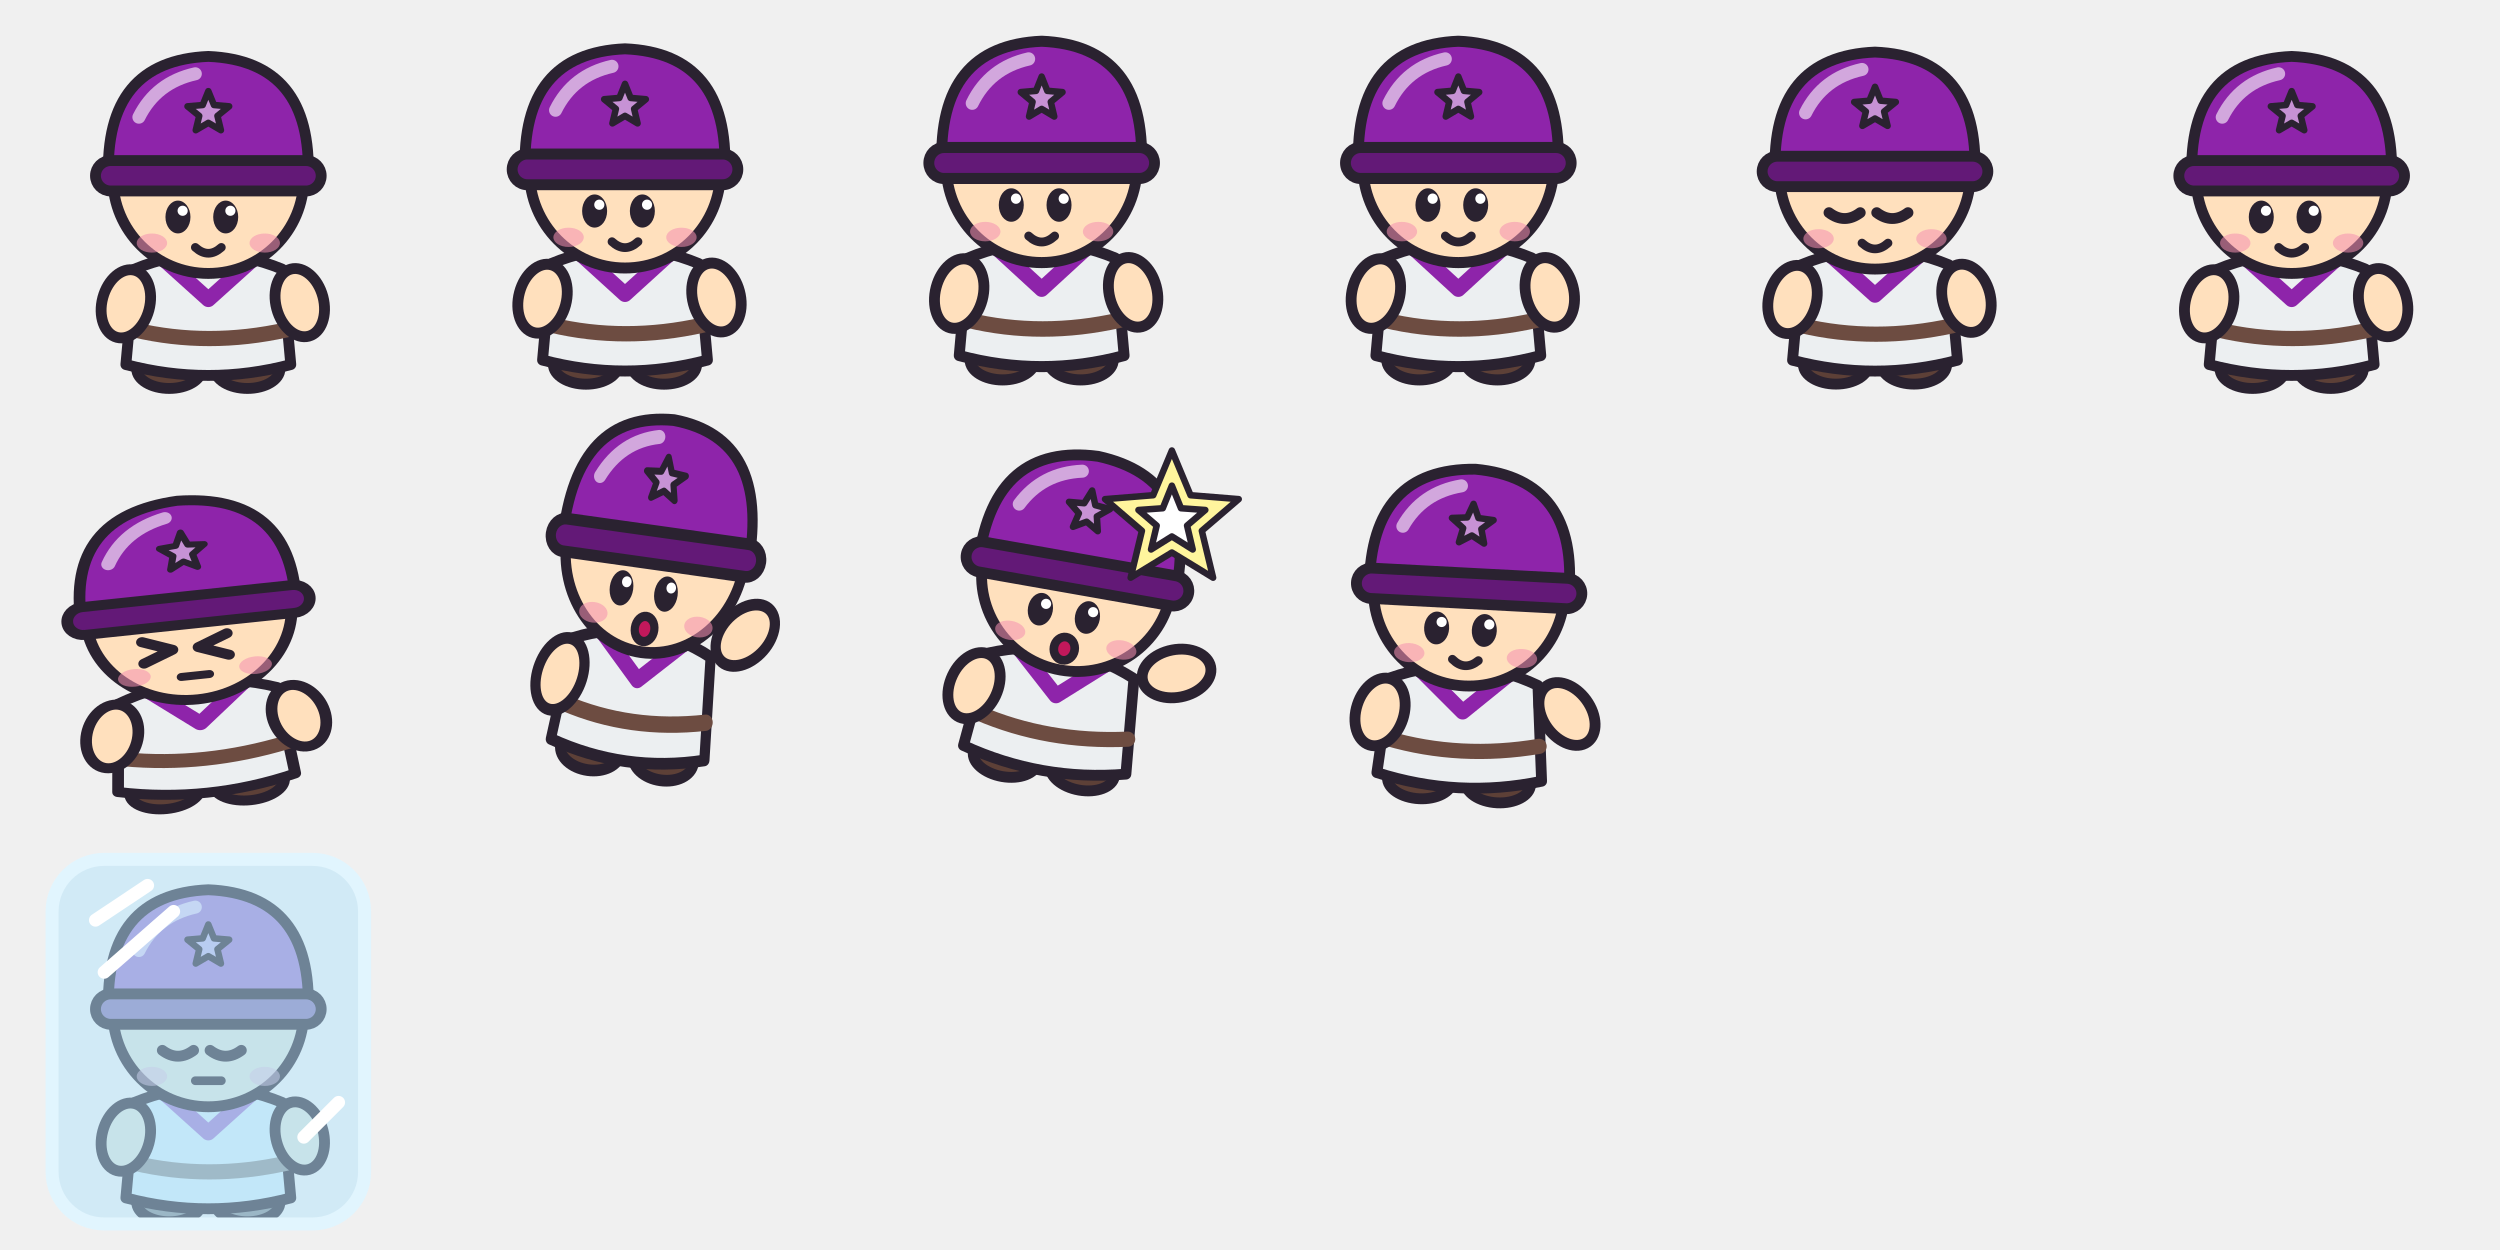
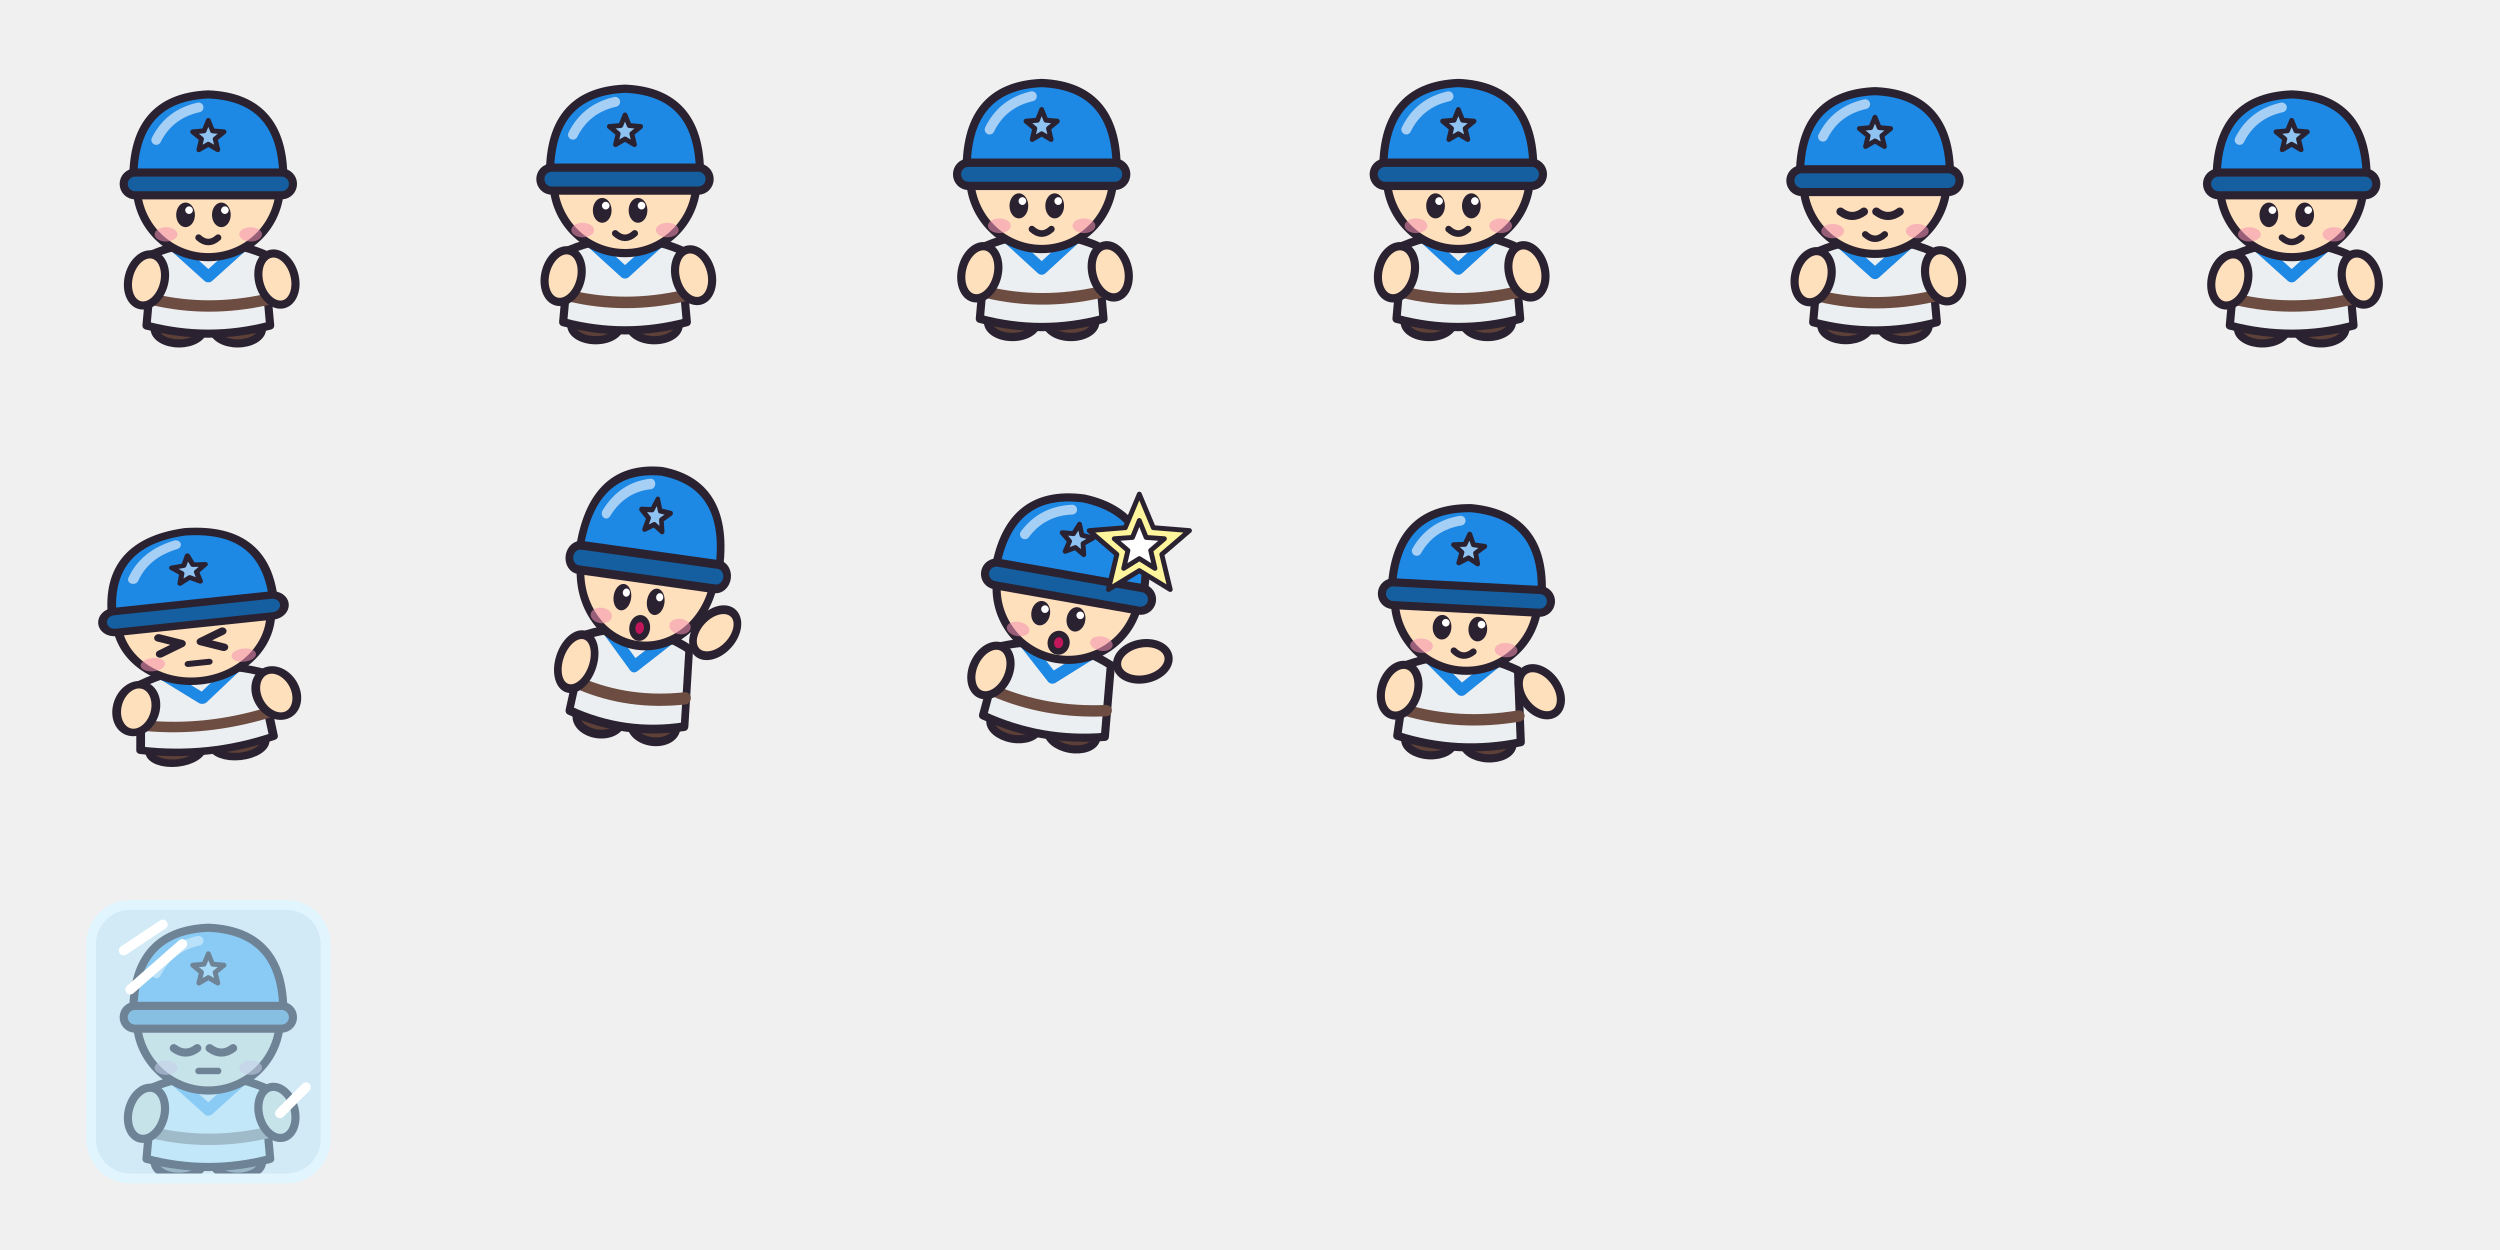
- <svg xmlns="http://www.w3.org/2000/svg" width="576" height="288" viewBox="0 0 576 288">
-   <g transform="translate(0 0)">
+ <svg xmlns="http://www.w3.org/2000/svg" width="768" height="384" viewBox="0 0 768 384">
+   <g transform="translate(16 16)">
    <g transform="translate(48 88) rotate(0) scale(1 1) translate(-48 -88)">
      <ellipse cx="39" cy="85" rx="7.5" ry="4.5" fill="#5d4037" stroke="#2a2230" stroke-width="2.5" />
      <ellipse cx="57" cy="85" rx="7.5" ry="4.5" fill="#5d4037" stroke="#2a2230" stroke-width="2.5" />
      <path d="M31,62 Q48,55 65,62 L67,84 Q48,89 29,84 Z" fill="#eceff1" stroke="#2a2230" stroke-width="2.5" stroke-linejoin="round" stroke-linecap="round" />
      <path d="M31,76 Q48,80 66,76" fill="none" stroke="#6d4c41" stroke-width="3.5" stroke-linejoin="round" stroke-linecap="round" />
-       <path d="M38,60 L48,69 L58,60" fill="none" stroke="#8e24aa" stroke-width="3.5" stroke-linejoin="round" stroke-linecap="round" />
-       <ellipse cx="29" cy="70" rx="5.5" ry="8" fill="#ffe0bd" stroke="#2a2230" stroke-width="2.5" transform="rotate(15 29 70)" />
-       <ellipse cx="67" cy="70" rx="5.5" ry="8" fill="#ffe0bd" stroke="#2a2230" stroke-width="2.5" transform="rotate(-15 67 62)" />
-       <circle cx="48" cy="41" r="22" fill="#ffe0bd" stroke="#2a2230" stroke-width="2.5" />
-       <path d="M25,41 Q24,14 48,13 Q72,14 71,41 Z" fill="#8e24aa" stroke="#2a2230" stroke-width="2.5" stroke-linejoin="round" stroke-linecap="round" />
-       <rect x="22" y="37" width="52" height="7" rx="3.5" fill="#631977" stroke="#2a2230" stroke-width="2.5" />
-       <path d="M32,27 Q36,19 45,17" fill="none" stroke="#ffffff" stroke-width="3" stroke-linejoin="round" stroke-linecap="round" opacity="0.6" />
-       <polygon points="48.0,21.0 49.3,24.2 52.8,24.5 50.1,26.7 50.9,30.0 48.0,28.3 45.1,30.0 45.9,26.7 43.2,24.5 46.7,24.2" fill="#c792d5" stroke="#2a2230" stroke-width="1.5" stroke-linejoin="round" />
-       <ellipse cx="41" cy="50" rx="2.88" ry="3.78" fill="#2a2230" stroke="#2a2230" stroke-width="0" />
-       <circle cx="42.08" cy="48.56" r="1.17" fill="#fff" stroke="#2a2230" stroke-width="0" />
-       <ellipse cx="52" cy="50" rx="2.88" ry="3.78" fill="#2a2230" stroke="#2a2230" stroke-width="0" />
-       <circle cx="53.08" cy="48.56" r="1.17" fill="#fff" stroke="#2a2230" stroke-width="0" />
-       <ellipse cx="35" cy="56" rx="3.5" ry="2.2" fill="#f48fb1" stroke="#2a2230" stroke-width="0" opacity="0.55" />
-       <ellipse cx="61" cy="56" rx="3.5" ry="2.2" fill="#f48fb1" stroke="#2a2230" stroke-width="0" opacity="0.55" />
-       <path d="M45,57 Q48,59.7 51,57" fill="none" stroke="#2a2230" stroke-width="2" stroke-linejoin="round" stroke-linecap="round" />
-     </g>
-   </g>
-   <g transform="translate(96 0)">
+       <path d="M38,60 L48,69 L58,60" fill="none" stroke="#1e88e5" stroke-width="3.5" stroke-linejoin="round" stroke-linecap="round" />
+       <ellipse cx="29" cy="70" rx="5.5" ry="8" fill="#ffe0bd" stroke="#2a2230" stroke-width="2.5" transform="rotate(15 29 70)" />
+       <ellipse cx="67" cy="70" rx="5.5" ry="8" fill="#ffe0bd" stroke="#2a2230" stroke-width="2.5" transform="rotate(-15 67 62)" />
+       <circle cx="48" cy="41" r="22" fill="#ffe0bd" stroke="#2a2230" stroke-width="2.5" />
+       <path d="M25,41 Q24,14 48,13 Q72,14 71,41 Z" fill="#1e88e5" stroke="#2a2230" stroke-width="2.5" stroke-linejoin="round" stroke-linecap="round" />
+       <rect x="22" y="37" width="52" height="7" rx="3.5" fill="#155fa0" stroke="#2a2230" stroke-width="2.5" />
+       <path d="M32,27 Q36,19 45,17" fill="none" stroke="#ffffff" stroke-width="3" stroke-linejoin="round" stroke-linecap="round" opacity="0.6" />
+       <polygon points="48.0,21.0 49.3,24.2 52.8,24.5 50.1,26.7 50.9,30.0 48.0,28.3 45.1,30.0 45.9,26.7 43.2,24.5 46.7,24.2" fill="#8fc4f2" stroke="#2a2230" stroke-width="1.5" stroke-linejoin="round" />
+       <ellipse cx="41" cy="50" rx="2.88" ry="3.78" fill="#2a2230" stroke="#2a2230" stroke-width="0" />
+       <circle cx="42.08" cy="48.56" r="1.17" fill="#fff" stroke="#2a2230" stroke-width="0" />
+       <ellipse cx="52" cy="50" rx="2.88" ry="3.78" fill="#2a2230" stroke="#2a2230" stroke-width="0" />
+       <circle cx="53.08" cy="48.56" r="1.17" fill="#fff" stroke="#2a2230" stroke-width="0" />
+       <ellipse cx="35" cy="56" rx="3.5" ry="2.2" fill="#f48fb1" stroke="#2a2230" stroke-width="0" opacity="0.55" />
+       <ellipse cx="61" cy="56" rx="3.5" ry="2.2" fill="#f48fb1" stroke="#2a2230" stroke-width="0" opacity="0.55" />
+       <path d="M45,57 Q48,59.7 51,57" fill="none" stroke="#2a2230" stroke-width="2" stroke-linejoin="round" stroke-linecap="round" />
+     </g>
+   </g>
+   <g transform="translate(144 16)">
    <g transform="translate(48 87) rotate(0) scale(1 1.01) translate(-48 -88)">
      <ellipse cx="39" cy="85" rx="7.5" ry="4.5" fill="#5d4037" stroke="#2a2230" stroke-width="2.5" />
      <ellipse cx="57" cy="85" rx="7.5" ry="4.5" fill="#5d4037" stroke="#2a2230" stroke-width="2.5" />
      <path d="M31,62 Q48,55 65,62 L67,84 Q48,89 29,84 Z" fill="#eceff1" stroke="#2a2230" stroke-width="2.5" stroke-linejoin="round" stroke-linecap="round" />
      <path d="M31,76 Q48,80 66,76" fill="none" stroke="#6d4c41" stroke-width="3.5" stroke-linejoin="round" stroke-linecap="round" />
-       <path d="M38,60 L48,69 L58,60" fill="none" stroke="#8e24aa" stroke-width="3.5" stroke-linejoin="round" stroke-linecap="round" />
-       <ellipse cx="29" cy="70" rx="5.5" ry="8" fill="#ffe0bd" stroke="#2a2230" stroke-width="2.5" transform="rotate(15 29 70)" />
-       <ellipse cx="67" cy="70" rx="5.5" ry="8" fill="#ffe0bd" stroke="#2a2230" stroke-width="2.5" transform="rotate(-15 67 62)" />
-       <circle cx="48" cy="41" r="22" fill="#ffe0bd" stroke="#2a2230" stroke-width="2.5" />
-       <path d="M25,41 Q24,14 48,13 Q72,14 71,41 Z" fill="#8e24aa" stroke="#2a2230" stroke-width="2.5" stroke-linejoin="round" stroke-linecap="round" />
-       <rect x="22" y="37" width="52" height="7" rx="3.5" fill="#631977" stroke="#2a2230" stroke-width="2.5" />
-       <path d="M32,27 Q36,19 45,17" fill="none" stroke="#ffffff" stroke-width="3" stroke-linejoin="round" stroke-linecap="round" opacity="0.6" />
-       <polygon points="48.0,21.0 49.3,24.2 52.8,24.5 50.1,26.7 50.9,30.0 48.0,28.3 45.1,30.0 45.9,26.7 43.2,24.5 46.7,24.2" fill="#c792d5" stroke="#2a2230" stroke-width="1.5" stroke-linejoin="round" />
-       <ellipse cx="41" cy="50" rx="2.88" ry="3.78" fill="#2a2230" stroke="#2a2230" stroke-width="0" />
-       <circle cx="42.08" cy="48.56" r="1.17" fill="#fff" stroke="#2a2230" stroke-width="0" />
-       <ellipse cx="52" cy="50" rx="2.88" ry="3.78" fill="#2a2230" stroke="#2a2230" stroke-width="0" />
-       <circle cx="53.08" cy="48.56" r="1.17" fill="#fff" stroke="#2a2230" stroke-width="0" />
-       <ellipse cx="35" cy="56" rx="3.5" ry="2.2" fill="#f48fb1" stroke="#2a2230" stroke-width="0" opacity="0.55" />
-       <ellipse cx="61" cy="56" rx="3.5" ry="2.2" fill="#f48fb1" stroke="#2a2230" stroke-width="0" opacity="0.55" />
-       <path d="M45,57 Q48,59.7 51,57" fill="none" stroke="#2a2230" stroke-width="2" stroke-linejoin="round" stroke-linecap="round" />
-     </g>
-   </g>
-   <g transform="translate(192 0)">
+       <path d="M38,60 L48,69 L58,60" fill="none" stroke="#1e88e5" stroke-width="3.5" stroke-linejoin="round" stroke-linecap="round" />
+       <ellipse cx="29" cy="70" rx="5.5" ry="8" fill="#ffe0bd" stroke="#2a2230" stroke-width="2.5" transform="rotate(15 29 70)" />
+       <ellipse cx="67" cy="70" rx="5.5" ry="8" fill="#ffe0bd" stroke="#2a2230" stroke-width="2.5" transform="rotate(-15 67 62)" />
+       <circle cx="48" cy="41" r="22" fill="#ffe0bd" stroke="#2a2230" stroke-width="2.5" />
+       <path d="M25,41 Q24,14 48,13 Q72,14 71,41 Z" fill="#1e88e5" stroke="#2a2230" stroke-width="2.5" stroke-linejoin="round" stroke-linecap="round" />
+       <rect x="22" y="37" width="52" height="7" rx="3.5" fill="#155fa0" stroke="#2a2230" stroke-width="2.5" />
+       <path d="M32,27 Q36,19 45,17" fill="none" stroke="#ffffff" stroke-width="3" stroke-linejoin="round" stroke-linecap="round" opacity="0.6" />
+       <polygon points="48.0,21.0 49.3,24.2 52.8,24.5 50.1,26.7 50.9,30.0 48.0,28.3 45.1,30.0 45.9,26.7 43.2,24.5 46.7,24.2" fill="#8fc4f2" stroke="#2a2230" stroke-width="1.5" stroke-linejoin="round" />
+       <ellipse cx="41" cy="50" rx="2.88" ry="3.78" fill="#2a2230" stroke="#2a2230" stroke-width="0" />
+       <circle cx="42.08" cy="48.56" r="1.17" fill="#fff" stroke="#2a2230" stroke-width="0" />
+       <ellipse cx="52" cy="50" rx="2.88" ry="3.78" fill="#2a2230" stroke="#2a2230" stroke-width="0" />
+       <circle cx="53.08" cy="48.56" r="1.17" fill="#fff" stroke="#2a2230" stroke-width="0" />
+       <ellipse cx="35" cy="56" rx="3.5" ry="2.2" fill="#f48fb1" stroke="#2a2230" stroke-width="0" opacity="0.55" />
+       <ellipse cx="61" cy="56" rx="3.5" ry="2.2" fill="#f48fb1" stroke="#2a2230" stroke-width="0" opacity="0.55" />
+       <path d="M45,57 Q48,59.7 51,57" fill="none" stroke="#2a2230" stroke-width="2" stroke-linejoin="round" stroke-linecap="round" />
+     </g>
+   </g>
+   <g transform="translate(272 16)">
    <g transform="translate(48 86) rotate(0) scale(1 1.02) translate(-48 -88)">
      <ellipse cx="39" cy="85" rx="7.5" ry="4.5" fill="#5d4037" stroke="#2a2230" stroke-width="2.5" />
      <ellipse cx="57" cy="85" rx="7.5" ry="4.5" fill="#5d4037" stroke="#2a2230" stroke-width="2.5" />
      <path d="M31,62 Q48,55 65,62 L67,84 Q48,89 29,84 Z" fill="#eceff1" stroke="#2a2230" stroke-width="2.5" stroke-linejoin="round" stroke-linecap="round" />
      <path d="M31,76 Q48,80 66,76" fill="none" stroke="#6d4c41" stroke-width="3.5" stroke-linejoin="round" stroke-linecap="round" />
-       <path d="M38,60 L48,69 L58,60" fill="none" stroke="#8e24aa" stroke-width="3.5" stroke-linejoin="round" stroke-linecap="round" />
-       <ellipse cx="29" cy="70" rx="5.5" ry="8" fill="#ffe0bd" stroke="#2a2230" stroke-width="2.5" transform="rotate(15 29 70)" />
-       <ellipse cx="67" cy="70" rx="5.5" ry="8" fill="#ffe0bd" stroke="#2a2230" stroke-width="2.5" transform="rotate(-15 67 62)" />
-       <circle cx="48" cy="41" r="22" fill="#ffe0bd" stroke="#2a2230" stroke-width="2.5" />
-       <path d="M25,41 Q24,14 48,13 Q72,14 71,41 Z" fill="#8e24aa" stroke="#2a2230" stroke-width="2.5" stroke-linejoin="round" stroke-linecap="round" />
-       <rect x="22" y="37" width="52" height="7" rx="3.5" fill="#631977" stroke="#2a2230" stroke-width="2.5" />
-       <path d="M32,27 Q36,19 45,17" fill="none" stroke="#ffffff" stroke-width="3" stroke-linejoin="round" stroke-linecap="round" opacity="0.6" />
-       <polygon points="48.0,21.0 49.3,24.2 52.8,24.5 50.1,26.7 50.9,30.0 48.0,28.3 45.1,30.0 45.9,26.7 43.2,24.5 46.7,24.2" fill="#c792d5" stroke="#2a2230" stroke-width="1.5" stroke-linejoin="round" />
-       <ellipse cx="41" cy="50" rx="2.88" ry="3.78" fill="#2a2230" stroke="#2a2230" stroke-width="0" />
-       <circle cx="42.08" cy="48.56" r="1.17" fill="#fff" stroke="#2a2230" stroke-width="0" />
-       <ellipse cx="52" cy="50" rx="2.88" ry="3.78" fill="#2a2230" stroke="#2a2230" stroke-width="0" />
-       <circle cx="53.08" cy="48.56" r="1.17" fill="#fff" stroke="#2a2230" stroke-width="0" />
-       <ellipse cx="35" cy="56" rx="3.5" ry="2.2" fill="#f48fb1" stroke="#2a2230" stroke-width="0" opacity="0.55" />
-       <ellipse cx="61" cy="56" rx="3.5" ry="2.2" fill="#f48fb1" stroke="#2a2230" stroke-width="0" opacity="0.55" />
-       <path d="M45,57 Q48,59.7 51,57" fill="none" stroke="#2a2230" stroke-width="2" stroke-linejoin="round" stroke-linecap="round" />
-     </g>
-   </g>
-   <g transform="translate(288 0)">
+       <path d="M38,60 L48,69 L58,60" fill="none" stroke="#1e88e5" stroke-width="3.5" stroke-linejoin="round" stroke-linecap="round" />
+       <ellipse cx="29" cy="70" rx="5.5" ry="8" fill="#ffe0bd" stroke="#2a2230" stroke-width="2.5" transform="rotate(15 29 70)" />
+       <ellipse cx="67" cy="70" rx="5.5" ry="8" fill="#ffe0bd" stroke="#2a2230" stroke-width="2.5" transform="rotate(-15 67 62)" />
+       <circle cx="48" cy="41" r="22" fill="#ffe0bd" stroke="#2a2230" stroke-width="2.5" />
+       <path d="M25,41 Q24,14 48,13 Q72,14 71,41 Z" fill="#1e88e5" stroke="#2a2230" stroke-width="2.5" stroke-linejoin="round" stroke-linecap="round" />
+       <rect x="22" y="37" width="52" height="7" rx="3.5" fill="#155fa0" stroke="#2a2230" stroke-width="2.5" />
+       <path d="M32,27 Q36,19 45,17" fill="none" stroke="#ffffff" stroke-width="3" stroke-linejoin="round" stroke-linecap="round" opacity="0.6" />
+       <polygon points="48.0,21.0 49.3,24.2 52.8,24.5 50.1,26.7 50.9,30.0 48.0,28.3 45.1,30.0 45.9,26.7 43.2,24.5 46.7,24.2" fill="#8fc4f2" stroke="#2a2230" stroke-width="1.5" stroke-linejoin="round" />
+       <ellipse cx="41" cy="50" rx="2.88" ry="3.78" fill="#2a2230" stroke="#2a2230" stroke-width="0" />
+       <circle cx="42.08" cy="48.56" r="1.17" fill="#fff" stroke="#2a2230" stroke-width="0" />
+       <ellipse cx="52" cy="50" rx="2.88" ry="3.78" fill="#2a2230" stroke="#2a2230" stroke-width="0" />
+       <circle cx="53.08" cy="48.56" r="1.17" fill="#fff" stroke="#2a2230" stroke-width="0" />
+       <ellipse cx="35" cy="56" rx="3.5" ry="2.2" fill="#f48fb1" stroke="#2a2230" stroke-width="0" opacity="0.55" />
+       <ellipse cx="61" cy="56" rx="3.5" ry="2.2" fill="#f48fb1" stroke="#2a2230" stroke-width="0" opacity="0.55" />
+       <path d="M45,57 Q48,59.7 51,57" fill="none" stroke="#2a2230" stroke-width="2" stroke-linejoin="round" stroke-linecap="round" />
+     </g>
+   </g>
+   <g transform="translate(400 16)">
    <g transform="translate(48 86) rotate(0) scale(1 1.02) translate(-48 -88)">
      <ellipse cx="39" cy="85" rx="7.5" ry="4.5" fill="#5d4037" stroke="#2a2230" stroke-width="2.5" />
      <ellipse cx="57" cy="85" rx="7.5" ry="4.5" fill="#5d4037" stroke="#2a2230" stroke-width="2.5" />
      <path d="M31,62 Q48,55 65,62 L67,84 Q48,89 29,84 Z" fill="#eceff1" stroke="#2a2230" stroke-width="2.5" stroke-linejoin="round" stroke-linecap="round" />
      <path d="M31,76 Q48,80 66,76" fill="none" stroke="#6d4c41" stroke-width="3.5" stroke-linejoin="round" stroke-linecap="round" />
-       <path d="M38,60 L48,69 L58,60" fill="none" stroke="#8e24aa" stroke-width="3.5" stroke-linejoin="round" stroke-linecap="round" />
-       <ellipse cx="29" cy="70" rx="5.5" ry="8" fill="#ffe0bd" stroke="#2a2230" stroke-width="2.5" transform="rotate(15 29 70)" />
-       <ellipse cx="67" cy="70" rx="5.5" ry="8" fill="#ffe0bd" stroke="#2a2230" stroke-width="2.5" transform="rotate(-15 67 62)" />
-       <circle cx="48" cy="41" r="22" fill="#ffe0bd" stroke="#2a2230" stroke-width="2.5" />
-       <path d="M25,41 Q24,14 48,13 Q72,14 71,41 Z" fill="#8e24aa" stroke="#2a2230" stroke-width="2.5" stroke-linejoin="round" stroke-linecap="round" />
-       <rect x="22" y="37" width="52" height="7" rx="3.5" fill="#631977" stroke="#2a2230" stroke-width="2.5" />
-       <path d="M32,27 Q36,19 45,17" fill="none" stroke="#ffffff" stroke-width="3" stroke-linejoin="round" stroke-linecap="round" opacity="0.6" />
-       <polygon points="48.0,21.0 49.3,24.2 52.8,24.5 50.1,26.7 50.9,30.0 48.0,28.3 45.1,30.0 45.9,26.7 43.2,24.5 46.7,24.2" fill="#c792d5" stroke="#2a2230" stroke-width="1.5" stroke-linejoin="round" />
-       <ellipse cx="41" cy="50" rx="2.88" ry="3.78" fill="#2a2230" stroke="#2a2230" stroke-width="0" />
-       <circle cx="42.08" cy="48.56" r="1.17" fill="#fff" stroke="#2a2230" stroke-width="0" />
-       <ellipse cx="52" cy="50" rx="2.88" ry="3.78" fill="#2a2230" stroke="#2a2230" stroke-width="0" />
-       <circle cx="53.08" cy="48.56" r="1.17" fill="#fff" stroke="#2a2230" stroke-width="0" />
-       <ellipse cx="35" cy="56" rx="3.5" ry="2.2" fill="#f48fb1" stroke="#2a2230" stroke-width="0" opacity="0.55" />
-       <ellipse cx="61" cy="56" rx="3.5" ry="2.2" fill="#f48fb1" stroke="#2a2230" stroke-width="0" opacity="0.55" />
-       <path d="M45,57 Q48,59.7 51,57" fill="none" stroke="#2a2230" stroke-width="2" stroke-linejoin="round" stroke-linecap="round" />
-     </g>
-   </g>
-   <g transform="translate(384 0)">
+       <path d="M38,60 L48,69 L58,60" fill="none" stroke="#1e88e5" stroke-width="3.5" stroke-linejoin="round" stroke-linecap="round" />
+       <ellipse cx="29" cy="70" rx="5.5" ry="8" fill="#ffe0bd" stroke="#2a2230" stroke-width="2.5" transform="rotate(15 29 70)" />
+       <ellipse cx="67" cy="70" rx="5.5" ry="8" fill="#ffe0bd" stroke="#2a2230" stroke-width="2.5" transform="rotate(-15 67 62)" />
+       <circle cx="48" cy="41" r="22" fill="#ffe0bd" stroke="#2a2230" stroke-width="2.5" />
+       <path d="M25,41 Q24,14 48,13 Q72,14 71,41 Z" fill="#1e88e5" stroke="#2a2230" stroke-width="2.5" stroke-linejoin="round" stroke-linecap="round" />
+       <rect x="22" y="37" width="52" height="7" rx="3.5" fill="#155fa0" stroke="#2a2230" stroke-width="2.5" />
+       <path d="M32,27 Q36,19 45,17" fill="none" stroke="#ffffff" stroke-width="3" stroke-linejoin="round" stroke-linecap="round" opacity="0.6" />
+       <polygon points="48.0,21.0 49.3,24.2 52.8,24.5 50.1,26.7 50.9,30.0 48.0,28.3 45.1,30.0 45.9,26.7 43.2,24.5 46.7,24.2" fill="#8fc4f2" stroke="#2a2230" stroke-width="1.5" stroke-linejoin="round" />
+       <ellipse cx="41" cy="50" rx="2.88" ry="3.78" fill="#2a2230" stroke="#2a2230" stroke-width="0" />
+       <circle cx="42.08" cy="48.56" r="1.17" fill="#fff" stroke="#2a2230" stroke-width="0" />
+       <ellipse cx="52" cy="50" rx="2.88" ry="3.78" fill="#2a2230" stroke="#2a2230" stroke-width="0" />
+       <circle cx="53.08" cy="48.56" r="1.17" fill="#fff" stroke="#2a2230" stroke-width="0" />
+       <ellipse cx="35" cy="56" rx="3.5" ry="2.2" fill="#f48fb1" stroke="#2a2230" stroke-width="0" opacity="0.55" />
+       <ellipse cx="61" cy="56" rx="3.5" ry="2.2" fill="#f48fb1" stroke="#2a2230" stroke-width="0" opacity="0.55" />
+       <path d="M45,57 Q48,59.7 51,57" fill="none" stroke="#2a2230" stroke-width="2" stroke-linejoin="round" stroke-linecap="round" />
+     </g>
+   </g>
+   <g transform="translate(528 16)">
    <g transform="translate(48 87) rotate(0) scale(1 1) translate(-48 -88)">
      <ellipse cx="39" cy="85" rx="7.5" ry="4.5" fill="#5d4037" stroke="#2a2230" stroke-width="2.5" />
      <ellipse cx="57" cy="85" rx="7.5" ry="4.5" fill="#5d4037" stroke="#2a2230" stroke-width="2.5" />
      <path d="M31,62 Q48,55 65,62 L67,84 Q48,89 29,84 Z" fill="#eceff1" stroke="#2a2230" stroke-width="2.5" stroke-linejoin="round" stroke-linecap="round" />
      <path d="M31,76 Q48,80 66,76" fill="none" stroke="#6d4c41" stroke-width="3.5" stroke-linejoin="round" stroke-linecap="round" />
-       <path d="M38,60 L48,69 L58,60" fill="none" stroke="#8e24aa" stroke-width="3.5" stroke-linejoin="round" stroke-linecap="round" />
-       <ellipse cx="29" cy="70" rx="5.5" ry="8" fill="#ffe0bd" stroke="#2a2230" stroke-width="2.5" transform="rotate(15 29 70)" />
-       <ellipse cx="67" cy="70" rx="5.5" ry="8" fill="#ffe0bd" stroke="#2a2230" stroke-width="2.5" transform="rotate(-15 67 62)" />
-       <circle cx="48" cy="41" r="22" fill="#ffe0bd" stroke="#2a2230" stroke-width="2.5" />
-       <path d="M25,41 Q24,14 48,13 Q72,14 71,41 Z" fill="#8e24aa" stroke="#2a2230" stroke-width="2.5" stroke-linejoin="round" stroke-linecap="round" />
-       <rect x="22" y="37" width="52" height="7" rx="3.5" fill="#631977" stroke="#2a2230" stroke-width="2.5" />
-       <path d="M32,27 Q36,19 45,17" fill="none" stroke="#ffffff" stroke-width="3" stroke-linejoin="round" stroke-linecap="round" opacity="0.6" />
-       <polygon points="48.0,21.0 49.3,24.2 52.8,24.5 50.1,26.7 50.9,30.0 48.0,28.3 45.1,30.0 45.9,26.7 43.2,24.5 46.7,24.2" fill="#c792d5" stroke="#2a2230" stroke-width="1.5" stroke-linejoin="round" />
+       <path d="M38,60 L48,69 L58,60" fill="none" stroke="#1e88e5" stroke-width="3.5" stroke-linejoin="round" stroke-linecap="round" />
+       <ellipse cx="29" cy="70" rx="5.5" ry="8" fill="#ffe0bd" stroke="#2a2230" stroke-width="2.5" transform="rotate(15 29 70)" />
+       <ellipse cx="67" cy="70" rx="5.5" ry="8" fill="#ffe0bd" stroke="#2a2230" stroke-width="2.5" transform="rotate(-15 67 62)" />
+       <circle cx="48" cy="41" r="22" fill="#ffe0bd" stroke="#2a2230" stroke-width="2.5" />
+       <path d="M25,41 Q24,14 48,13 Q72,14 71,41 Z" fill="#1e88e5" stroke="#2a2230" stroke-width="2.5" stroke-linejoin="round" stroke-linecap="round" />
+       <rect x="22" y="37" width="52" height="7" rx="3.5" fill="#155fa0" stroke="#2a2230" stroke-width="2.5" />
+       <path d="M32,27 Q36,19 45,17" fill="none" stroke="#ffffff" stroke-width="3" stroke-linejoin="round" stroke-linecap="round" opacity="0.6" />
+       <polygon points="48.0,21.0 49.3,24.2 52.8,24.5 50.1,26.7 50.9,30.0 48.0,28.3 45.1,30.0 45.9,26.7 43.2,24.5 46.7,24.2" fill="#8fc4f2" stroke="#2a2230" stroke-width="1.5" stroke-linejoin="round" />
      <path d="M37.4,50 Q41,52.7 44.6,50" fill="none" stroke="#2a2230" stroke-width="2.5" stroke-linejoin="round" stroke-linecap="round" />
      <path d="M48.4,50 Q52,52.7 55.6,50" fill="none" stroke="#2a2230" stroke-width="2.5" stroke-linejoin="round" stroke-linecap="round" />
      <ellipse cx="35" cy="56" rx="3.5" ry="2.2" fill="#f48fb1" stroke="#2a2230" stroke-width="0" opacity="0.55" />
      <ellipse cx="61" cy="56" rx="3.5" ry="2.2" fill="#f48fb1" stroke="#2a2230" stroke-width="0" opacity="0.55" />
      <path d="M45,57 Q48,59.7 51,57" fill="none" stroke="#2a2230" stroke-width="2" stroke-linejoin="round" stroke-linecap="round" />
    </g>
  </g>
-   <g transform="translate(480 0)">
+   <g transform="translate(656 16)">
    <g transform="translate(48 88) rotate(0) scale(1 1) translate(-48 -88)">
      <ellipse cx="39" cy="85" rx="7.5" ry="4.5" fill="#5d4037" stroke="#2a2230" stroke-width="2.5" />
      <ellipse cx="57" cy="85" rx="7.5" ry="4.5" fill="#5d4037" stroke="#2a2230" stroke-width="2.5" />
      <path d="M31,62 Q48,55 65,62 L67,84 Q48,89 29,84 Z" fill="#eceff1" stroke="#2a2230" stroke-width="2.5" stroke-linejoin="round" stroke-linecap="round" />
      <path d="M31,76 Q48,80 66,76" fill="none" stroke="#6d4c41" stroke-width="3.5" stroke-linejoin="round" stroke-linecap="round" />
-       <path d="M38,60 L48,69 L58,60" fill="none" stroke="#8e24aa" stroke-width="3.5" stroke-linejoin="round" stroke-linecap="round" />
-       <ellipse cx="29" cy="70" rx="5.5" ry="8" fill="#ffe0bd" stroke="#2a2230" stroke-width="2.5" transform="rotate(15 29 70)" />
-       <ellipse cx="67" cy="70" rx="5.5" ry="8" fill="#ffe0bd" stroke="#2a2230" stroke-width="2.5" transform="rotate(-15 67 62)" />
-       <circle cx="48" cy="41" r="22" fill="#ffe0bd" stroke="#2a2230" stroke-width="2.5" />
-       <path d="M25,41 Q24,14 48,13 Q72,14 71,41 Z" fill="#8e24aa" stroke="#2a2230" stroke-width="2.5" stroke-linejoin="round" stroke-linecap="round" />
-       <rect x="22" y="37" width="52" height="7" rx="3.5" fill="#631977" stroke="#2a2230" stroke-width="2.5" />
-       <path d="M32,27 Q36,19 45,17" fill="none" stroke="#ffffff" stroke-width="3" stroke-linejoin="round" stroke-linecap="round" opacity="0.6" />
-       <polygon points="48.0,21.0 49.3,24.2 52.8,24.5 50.1,26.7 50.9,30.0 48.0,28.3 45.1,30.0 45.9,26.7 43.2,24.5 46.7,24.2" fill="#c792d5" stroke="#2a2230" stroke-width="1.5" stroke-linejoin="round" />
-       <ellipse cx="41" cy="50" rx="2.88" ry="3.78" fill="#2a2230" stroke="#2a2230" stroke-width="0" />
-       <circle cx="42.08" cy="48.56" r="1.17" fill="#fff" stroke="#2a2230" stroke-width="0" />
-       <ellipse cx="52" cy="50" rx="2.88" ry="3.78" fill="#2a2230" stroke="#2a2230" stroke-width="0" />
-       <circle cx="53.08" cy="48.56" r="1.17" fill="#fff" stroke="#2a2230" stroke-width="0" />
-       <ellipse cx="35" cy="56" rx="3.5" ry="2.2" fill="#f48fb1" stroke="#2a2230" stroke-width="0" opacity="0.55" />
-       <ellipse cx="61" cy="56" rx="3.5" ry="2.2" fill="#f48fb1" stroke="#2a2230" stroke-width="0" opacity="0.55" />
-       <path d="M45,57 Q48,59.7 51,57" fill="none" stroke="#2a2230" stroke-width="2" stroke-linejoin="round" stroke-linecap="round" />
-     </g>
-   </g>
-   <g transform="translate(0 96)">
+       <path d="M38,60 L48,69 L58,60" fill="none" stroke="#1e88e5" stroke-width="3.5" stroke-linejoin="round" stroke-linecap="round" />
+       <ellipse cx="29" cy="70" rx="5.5" ry="8" fill="#ffe0bd" stroke="#2a2230" stroke-width="2.5" transform="rotate(15 29 70)" />
+       <ellipse cx="67" cy="70" rx="5.5" ry="8" fill="#ffe0bd" stroke="#2a2230" stroke-width="2.5" transform="rotate(-15 67 62)" />
+       <circle cx="48" cy="41" r="22" fill="#ffe0bd" stroke="#2a2230" stroke-width="2.5" />
+       <path d="M25,41 Q24,14 48,13 Q72,14 71,41 Z" fill="#1e88e5" stroke="#2a2230" stroke-width="2.5" stroke-linejoin="round" stroke-linecap="round" />
+       <rect x="22" y="37" width="52" height="7" rx="3.5" fill="#155fa0" stroke="#2a2230" stroke-width="2.5" />
+       <path d="M32,27 Q36,19 45,17" fill="none" stroke="#ffffff" stroke-width="3" stroke-linejoin="round" stroke-linecap="round" opacity="0.6" />
+       <polygon points="48.0,21.0 49.3,24.2 52.8,24.5 50.1,26.7 50.9,30.0 48.0,28.3 45.1,30.0 45.9,26.7 43.2,24.5 46.7,24.2" fill="#8fc4f2" stroke="#2a2230" stroke-width="1.5" stroke-linejoin="round" />
+       <ellipse cx="41" cy="50" rx="2.88" ry="3.78" fill="#2a2230" stroke="#2a2230" stroke-width="0" />
+       <circle cx="42.08" cy="48.56" r="1.17" fill="#fff" stroke="#2a2230" stroke-width="0" />
+       <ellipse cx="52" cy="50" rx="2.88" ry="3.78" fill="#2a2230" stroke="#2a2230" stroke-width="0" />
+       <circle cx="53.08" cy="48.56" r="1.17" fill="#fff" stroke="#2a2230" stroke-width="0" />
+       <ellipse cx="35" cy="56" rx="3.5" ry="2.2" fill="#f48fb1" stroke="#2a2230" stroke-width="0" opacity="0.55" />
+       <ellipse cx="61" cy="56" rx="3.5" ry="2.2" fill="#f48fb1" stroke="#2a2230" stroke-width="0" opacity="0.55" />
+       <path d="M45,57 Q48,59.7 51,57" fill="none" stroke="#2a2230" stroke-width="2" stroke-linejoin="round" stroke-linecap="round" />
+     </g>
+   </g>
+   <g transform="translate(16 144)">
    <g transform="translate(48 88) rotate(-6) scale(1.08 0.92) translate(-48 -88)">
      <ellipse cx="39" cy="85" rx="7.5" ry="4.5" fill="#5d4037" stroke="#2a2230" stroke-width="2.5" />
      <ellipse cx="57" cy="85" rx="7.5" ry="4.5" fill="#5d4037" stroke="#2a2230" stroke-width="2.5" />
      <path d="M31,62 Q48,55 65,62 L67,84 Q48,89 29,84 Z" fill="#eceff1" stroke="#2a2230" stroke-width="2.5" stroke-linejoin="round" stroke-linecap="round" />
      <path d="M31,76 Q48,80 66,76" fill="none" stroke="#6d4c41" stroke-width="3.5" stroke-linejoin="round" stroke-linecap="round" />
-       <path d="M38,60 L48,69 L58,60" fill="none" stroke="#8e24aa" stroke-width="3.5" stroke-linejoin="round" stroke-linecap="round" />
-       <ellipse cx="29" cy="70" rx="5.5" ry="8" fill="#ffe0bd" stroke="#2a2230" stroke-width="2.5" transform="rotate(15 29 70)" />
-       <ellipse cx="67" cy="70" rx="5.5" ry="8" fill="#ffe0bd" stroke="#2a2230" stroke-width="2.5" transform="rotate(-15 67 62)" />
-       <circle cx="48" cy="41" r="22" fill="#ffe0bd" stroke="#2a2230" stroke-width="2.5" />
-       <path d="M25,41 Q24,14 48,13 Q72,14 71,41 Z" fill="#8e24aa" stroke="#2a2230" stroke-width="2.5" stroke-linejoin="round" stroke-linecap="round" />
-       <rect x="22" y="37" width="52" height="7" rx="3.5" fill="#631977" stroke="#2a2230" stroke-width="2.5" />
-       <path d="M32,27 Q36,19 45,17" fill="none" stroke="#ffffff" stroke-width="3" stroke-linejoin="round" stroke-linecap="round" opacity="0.6" />
-       <polygon points="48.0,21.0 49.3,24.2 52.8,24.5 50.1,26.7 50.9,30.0 48.0,28.3 45.1,30.0 45.9,26.7 43.2,24.5 46.7,24.2" fill="#c792d5" stroke="#2a2230" stroke-width="1.5" stroke-linejoin="round" />
+       <path d="M38,60 L48,69 L58,60" fill="none" stroke="#1e88e5" stroke-width="3.5" stroke-linejoin="round" stroke-linecap="round" />
+       <ellipse cx="29" cy="70" rx="5.5" ry="8" fill="#ffe0bd" stroke="#2a2230" stroke-width="2.5" transform="rotate(15 29 70)" />
+       <ellipse cx="67" cy="70" rx="5.5" ry="8" fill="#ffe0bd" stroke="#2a2230" stroke-width="2.5" transform="rotate(-15 67 62)" />
+       <circle cx="48" cy="41" r="22" fill="#ffe0bd" stroke="#2a2230" stroke-width="2.5" />
+       <path d="M25,41 Q24,14 48,13 Q72,14 71,41 Z" fill="#1e88e5" stroke="#2a2230" stroke-width="2.5" stroke-linejoin="round" stroke-linecap="round" />
+       <rect x="22" y="37" width="52" height="7" rx="3.5" fill="#155fa0" stroke="#2a2230" stroke-width="2.5" />
+       <path d="M32,27 Q36,19 45,17" fill="none" stroke="#ffffff" stroke-width="3" stroke-linejoin="round" stroke-linecap="round" opacity="0.6" />
+       <polygon points="48.0,21.0 49.3,24.2 52.8,24.5 50.1,26.7 50.9,30.0 48.0,28.3 45.1,30.0 45.9,26.7 43.2,24.5 46.7,24.2" fill="#8fc4f2" stroke="#2a2230" stroke-width="1.5" stroke-linejoin="round" />
      <path d="M37.4,47.3 L43.7,50 L37.4,52.7" fill="none" stroke="#2a2230" stroke-width="2.5" stroke-linejoin="round" stroke-linecap="round" />
      <path d="M55.6,47.3 L49.3,50 L55.6,52.7" fill="none" stroke="#2a2230" stroke-width="2.5" stroke-linejoin="round" stroke-linecap="round" />
      <ellipse cx="35" cy="56" rx="3.5" ry="2.2" fill="#f48fb1" stroke="#2a2230" stroke-width="0" opacity="0.55" />
      <ellipse cx="61" cy="56" rx="3.5" ry="2.2" fill="#f48fb1" stroke="#2a2230" stroke-width="0" opacity="0.55" />
      <path d="M45,57 L51,57" fill="none" stroke="#2a2230" stroke-width="2" stroke-linejoin="round" stroke-linecap="round" />
    </g>
  </g>
-   <g transform="translate(96 96)">
+   <g transform="translate(144 144)">
    <g transform="translate(48 81) rotate(8) scale(0.94 1.08) translate(-48 -88)">
      <ellipse cx="39" cy="85" rx="7.5" ry="4.5" fill="#5d4037" stroke="#2a2230" stroke-width="2.5" />
      <ellipse cx="57" cy="85" rx="7.5" ry="4.5" fill="#5d4037" stroke="#2a2230" stroke-width="2.5" />
      <path d="M31,62 Q48,55 65,62 L67,84 Q48,89 29,84 Z" fill="#eceff1" stroke="#2a2230" stroke-width="2.5" stroke-linejoin="round" stroke-linecap="round" />
      <path d="M31,76 Q48,80 66,76" fill="none" stroke="#6d4c41" stroke-width="3.5" stroke-linejoin="round" stroke-linecap="round" />
-       <path d="M38,60 L48,69 L58,60" fill="none" stroke="#8e24aa" stroke-width="3.5" stroke-linejoin="round" stroke-linecap="round" />
+       <path d="M38,60 L48,69 L58,60" fill="none" stroke="#1e88e5" stroke-width="3.5" stroke-linejoin="round" stroke-linecap="round" />
      <ellipse cx="29" cy="70" rx="5.5" ry="8" fill="#ffe0bd" stroke="#2a2230" stroke-width="2.5" transform="rotate(15 29 70)" />
      <ellipse cx="67" cy="70" rx="5.5" ry="8" fill="#ffe0bd" stroke="#2a2230" stroke-width="2.5" transform="rotate(-135 67 62)" />
      <circle cx="48" cy="41" r="22" fill="#ffe0bd" stroke="#2a2230" stroke-width="2.5" />
-       <path d="M25,41 Q24,14 48,13 Q72,14 71,41 Z" fill="#8e24aa" stroke="#2a2230" stroke-width="2.5" stroke-linejoin="round" stroke-linecap="round" />
-       <rect x="22" y="37" width="52" height="7" rx="3.5" fill="#631977" stroke="#2a2230" stroke-width="2.5" />
-       <path d="M32,27 Q36,19 45,17" fill="none" stroke="#ffffff" stroke-width="3" stroke-linejoin="round" stroke-linecap="round" opacity="0.6" />
-       <polygon points="48.0,21.0 49.3,24.2 52.8,24.5 50.1,26.7 50.9,30.0 48.0,28.3 45.1,30.0 45.9,26.7 43.2,24.5 46.7,24.2" fill="#c792d5" stroke="#2a2230" stroke-width="1.5" stroke-linejoin="round" />
+       <path d="M25,41 Q24,14 48,13 Q72,14 71,41 Z" fill="#1e88e5" stroke="#2a2230" stroke-width="2.5" stroke-linejoin="round" stroke-linecap="round" />
+       <rect x="22" y="37" width="52" height="7" rx="3.5" fill="#155fa0" stroke="#2a2230" stroke-width="2.5" />
+       <path d="M32,27 Q36,19 45,17" fill="none" stroke="#ffffff" stroke-width="3" stroke-linejoin="round" stroke-linecap="round" opacity="0.6" />
+       <polygon points="48.0,21.0 49.3,24.2 52.8,24.5 50.1,26.7 50.9,30.0 48.0,28.3 45.1,30.0 45.9,26.7 43.2,24.5 46.7,24.2" fill="#8fc4f2" stroke="#2a2230" stroke-width="1.5" stroke-linejoin="round" />
      <ellipse cx="41" cy="50" rx="2.88" ry="3.78" fill="#2a2230" stroke="#2a2230" stroke-width="0" />
      <circle cx="42.08" cy="48.56" r="1.17" fill="#fff" stroke="#2a2230" stroke-width="0" />
      <ellipse cx="52" cy="50" rx="2.88" ry="3.78" fill="#2a2230" stroke="#2a2230" stroke-width="0" />
      <circle cx="53.08" cy="48.56" r="1.17" fill="#fff" stroke="#2a2230" stroke-width="0" />
      <ellipse cx="35" cy="56" rx="3.5" ry="2.2" fill="#f48fb1" stroke="#2a2230" stroke-width="0" opacity="0.55" />
      <ellipse cx="61" cy="56" rx="3.5" ry="2.2" fill="#f48fb1" stroke="#2a2230" stroke-width="0" opacity="0.55" />
      <ellipse cx="48" cy="58" rx="2.4" ry="2.7" fill="#c2185b" stroke="#2a2230" stroke-width="2" />
    </g>
  </g>
-   <g transform="translate(192 96)">
+   <g transform="translate(272 144)">
    <g transform="translate(48 83) rotate(10) scale(1 1) translate(-48 -88)">
      <ellipse cx="39" cy="85" rx="7.5" ry="4.5" fill="#5d4037" stroke="#2a2230" stroke-width="2.5" />
      <ellipse cx="57" cy="85" rx="7.5" ry="4.5" fill="#5d4037" stroke="#2a2230" stroke-width="2.5" />
      <path d="M31,62 Q48,55 65,62 L67,84 Q48,89 29,84 Z" fill="#eceff1" stroke="#2a2230" stroke-width="2.5" stroke-linejoin="round" stroke-linecap="round" />
      <path d="M31,76 Q48,80 66,76" fill="none" stroke="#6d4c41" stroke-width="3.5" stroke-linejoin="round" stroke-linecap="round" />
-       <path d="M38,60 L48,69 L58,60" fill="none" stroke="#8e24aa" stroke-width="3.5" stroke-linejoin="round" stroke-linecap="round" />
+       <path d="M38,60 L48,69 L58,60" fill="none" stroke="#1e88e5" stroke-width="3.5" stroke-linejoin="round" stroke-linecap="round" />
      <ellipse cx="29" cy="70" rx="5.5" ry="8" fill="#ffe0bd" stroke="#2a2230" stroke-width="2.5" transform="rotate(15 29 70)" />
      <ellipse cx="67" cy="70" rx="5.5" ry="8" fill="#ffe0bd" stroke="#2a2230" stroke-width="2.5" transform="rotate(-111 67 62)" />
      <circle cx="48" cy="41" r="22" fill="#ffe0bd" stroke="#2a2230" stroke-width="2.5" />
-       <path d="M25,41 Q24,14 48,13 Q72,14 71,41 Z" fill="#8e24aa" stroke="#2a2230" stroke-width="2.5" stroke-linejoin="round" stroke-linecap="round" />
-       <rect x="22" y="37" width="52" height="7" rx="3.5" fill="#631977" stroke="#2a2230" stroke-width="2.5" />
-       <path d="M32,27 Q36,19 45,17" fill="none" stroke="#ffffff" stroke-width="3" stroke-linejoin="round" stroke-linecap="round" opacity="0.6" />
-       <polygon points="48.0,21.0 49.3,24.2 52.8,24.5 50.1,26.7 50.9,30.0 48.0,28.3 45.1,30.0 45.9,26.7 43.2,24.5 46.7,24.2" fill="#c792d5" stroke="#2a2230" stroke-width="1.5" stroke-linejoin="round" />
+       <path d="M25,41 Q24,14 48,13 Q72,14 71,41 Z" fill="#1e88e5" stroke="#2a2230" stroke-width="2.5" stroke-linejoin="round" stroke-linecap="round" />
+       <rect x="22" y="37" width="52" height="7" rx="3.5" fill="#155fa0" stroke="#2a2230" stroke-width="2.5" />
+       <path d="M32,27 Q36,19 45,17" fill="none" stroke="#ffffff" stroke-width="3" stroke-linejoin="round" stroke-linecap="round" opacity="0.6" />
+       <polygon points="48.0,21.0 49.3,24.2 52.8,24.5 50.1,26.7 50.9,30.0 48.0,28.3 45.1,30.0 45.9,26.7 43.2,24.5 46.7,24.2" fill="#8fc4f2" stroke="#2a2230" stroke-width="1.5" stroke-linejoin="round" />
      <ellipse cx="41" cy="50" rx="2.88" ry="3.78" fill="#2a2230" stroke="#2a2230" stroke-width="0" />
      <circle cx="42.08" cy="48.56" r="1.17" fill="#fff" stroke="#2a2230" stroke-width="0" />
      <ellipse cx="52" cy="50" rx="2.88" ry="3.78" fill="#2a2230" stroke="#2a2230" stroke-width="0" />
      <circle cx="53.08" cy="48.56" r="1.17" fill="#fff" stroke="#2a2230" stroke-width="0" />
      <ellipse cx="35" cy="56" rx="3.5" ry="2.2" fill="#f48fb1" stroke="#2a2230" stroke-width="0" opacity="0.55" />
      <ellipse cx="61" cy="56" rx="3.5" ry="2.2" fill="#f48fb1" stroke="#2a2230" stroke-width="0" opacity="0.55" />
      <ellipse cx="48" cy="58" rx="2.4" ry="2.7" fill="#c2185b" stroke="#2a2230" stroke-width="2" />
    </g>
    <polygon points="78.0,7.8 82.3,18.1 93.4,19.0 84.9,26.3 87.5,37.1 78.0,31.3 68.5,37.1 71.1,26.3 62.6,19.0 73.7,18.1" fill="#fff59d" stroke="#2a2230" stroke-width="1.5" stroke-linejoin="round" />
    <polygon points="78.0,15.9 80.1,21.1 85.7,21.5 81.5,25.1 82.8,30.6 78.0,27.6 73.2,30.6 74.5,25.1 70.3,21.5 75.9,21.1" fill="#ffffff" stroke="#2a2230" stroke-width="1.5" stroke-linejoin="round" />
  </g>
-   <g transform="translate(288 96)">
+   <g transform="translate(400 144)">
    <g transform="translate(48 87) rotate(3) scale(1 1) translate(-48 -88)">
      <ellipse cx="39" cy="85" rx="7.5" ry="4.5" fill="#5d4037" stroke="#2a2230" stroke-width="2.5" />
      <ellipse cx="57" cy="85" rx="7.5" ry="4.5" fill="#5d4037" stroke="#2a2230" stroke-width="2.5" />
      <path d="M31,62 Q48,55 65,62 L67,84 Q48,89 29,84 Z" fill="#eceff1" stroke="#2a2230" stroke-width="2.5" stroke-linejoin="round" stroke-linecap="round" />
      <path d="M31,76 Q48,80 66,76" fill="none" stroke="#6d4c41" stroke-width="3.5" stroke-linejoin="round" stroke-linecap="round" />
-       <path d="M38,60 L48,69 L58,60" fill="none" stroke="#8e24aa" stroke-width="3.5" stroke-linejoin="round" stroke-linecap="round" />
+       <path d="M38,60 L48,69 L58,60" fill="none" stroke="#1e88e5" stroke-width="3.5" stroke-linejoin="round" stroke-linecap="round" />
      <ellipse cx="29" cy="70" rx="5.5" ry="8" fill="#ffe0bd" stroke="#2a2230" stroke-width="2.5" transform="rotate(15 29 70)" />
      <ellipse cx="67" cy="70" rx="5.5" ry="8" fill="#ffe0bd" stroke="#2a2230" stroke-width="2.5" transform="rotate(-39 67 62)" />
      <circle cx="48" cy="41" r="22" fill="#ffe0bd" stroke="#2a2230" stroke-width="2.5" />
-       <path d="M25,41 Q24,14 48,13 Q72,14 71,41 Z" fill="#8e24aa" stroke="#2a2230" stroke-width="2.5" stroke-linejoin="round" stroke-linecap="round" />
-       <rect x="22" y="37" width="52" height="7" rx="3.5" fill="#631977" stroke="#2a2230" stroke-width="2.5" />
-       <path d="M32,27 Q36,19 45,17" fill="none" stroke="#ffffff" stroke-width="3" stroke-linejoin="round" stroke-linecap="round" opacity="0.6" />
-       <polygon points="48.0,21.0 49.3,24.2 52.8,24.5 50.1,26.7 50.9,30.0 48.0,28.3 45.1,30.0 45.9,26.7 43.2,24.5 46.7,24.2" fill="#c792d5" stroke="#2a2230" stroke-width="1.5" stroke-linejoin="round" />
-       <ellipse cx="41" cy="50" rx="2.88" ry="3.78" fill="#2a2230" stroke="#2a2230" stroke-width="0" />
-       <circle cx="42.08" cy="48.56" r="1.17" fill="#fff" stroke="#2a2230" stroke-width="0" />
-       <ellipse cx="52" cy="50" rx="2.88" ry="3.78" fill="#2a2230" stroke="#2a2230" stroke-width="0" />
-       <circle cx="53.08" cy="48.56" r="1.17" fill="#fff" stroke="#2a2230" stroke-width="0" />
-       <ellipse cx="35" cy="56" rx="3.5" ry="2.2" fill="#f48fb1" stroke="#2a2230" stroke-width="0" opacity="0.55" />
-       <ellipse cx="61" cy="56" rx="3.5" ry="2.2" fill="#f48fb1" stroke="#2a2230" stroke-width="0" opacity="0.55" />
-       <path d="M45,57 Q48,59.7 51,57" fill="none" stroke="#2a2230" stroke-width="2" stroke-linejoin="round" stroke-linecap="round" />
-     </g>
-   </g>
-   <g transform="translate(0 192)">
+       <path d="M25,41 Q24,14 48,13 Q72,14 71,41 Z" fill="#1e88e5" stroke="#2a2230" stroke-width="2.5" stroke-linejoin="round" stroke-linecap="round" />
+       <rect x="22" y="37" width="52" height="7" rx="3.5" fill="#155fa0" stroke="#2a2230" stroke-width="2.5" />
+       <path d="M32,27 Q36,19 45,17" fill="none" stroke="#ffffff" stroke-width="3" stroke-linejoin="round" stroke-linecap="round" opacity="0.6" />
+       <polygon points="48.0,21.0 49.3,24.2 52.8,24.5 50.1,26.7 50.9,30.0 48.0,28.3 45.1,30.0 45.9,26.7 43.2,24.5 46.7,24.2" fill="#8fc4f2" stroke="#2a2230" stroke-width="1.5" stroke-linejoin="round" />
+       <ellipse cx="41" cy="50" rx="2.88" ry="3.78" fill="#2a2230" stroke="#2a2230" stroke-width="0" />
+       <circle cx="42.08" cy="48.56" r="1.17" fill="#fff" stroke="#2a2230" stroke-width="0" />
+       <ellipse cx="52" cy="50" rx="2.88" ry="3.78" fill="#2a2230" stroke="#2a2230" stroke-width="0" />
+       <circle cx="53.08" cy="48.56" r="1.17" fill="#fff" stroke="#2a2230" stroke-width="0" />
+       <ellipse cx="35" cy="56" rx="3.5" ry="2.2" fill="#f48fb1" stroke="#2a2230" stroke-width="0" opacity="0.55" />
+       <ellipse cx="61" cy="56" rx="3.5" ry="2.2" fill="#f48fb1" stroke="#2a2230" stroke-width="0" opacity="0.55" />
+       <path d="M45,57 Q48,59.7 51,57" fill="none" stroke="#2a2230" stroke-width="2" stroke-linejoin="round" stroke-linecap="round" />
+     </g>
+   </g>
+   <g transform="translate(16 272)">
    <g transform="translate(48 88) rotate(0) scale(1 1) translate(-48 -88)">
      <ellipse cx="39" cy="85" rx="7.5" ry="4.5" fill="#848a90" stroke="#2a2230" stroke-width="2.5" />
      <ellipse cx="57" cy="85" rx="7.5" ry="4.5" fill="#848a90" stroke="#2a2230" stroke-width="2.5" />
      <path d="M31,62 Q48,55 65,62 L67,84 Q48,89 29,84 Z" fill="#d2ebf6" stroke="#2a2230" stroke-width="2.5" stroke-linejoin="round" stroke-linecap="round" />
      <path d="M31,76 Q48,80 66,76" fill="none" stroke="#8d9195" stroke-width="3.5" stroke-linejoin="round" stroke-linecap="round" />
-       <path d="M38,60 L48,69 L58,60" fill="none" stroke="#9f7bcf" stroke-width="3.5" stroke-linejoin="round" stroke-linecap="round" />
+       <path d="M38,60 L48,69 L58,60" fill="none" stroke="#61b2ef" stroke-width="3.5" stroke-linejoin="round" stroke-linecap="round" />
      <ellipse cx="29" cy="70" rx="5.5" ry="8" fill="#dde2d9" stroke="#2a2230" stroke-width="2.5" transform="rotate(15 29 70)" />
      <ellipse cx="67" cy="70" rx="5.5" ry="8" fill="#dde2d9" stroke="#2a2230" stroke-width="2.5" transform="rotate(-15 67 62)" />
      <circle cx="48" cy="41" r="22" fill="#dde2d9" stroke="#2a2230" stroke-width="2.5" />
-       <path d="M25,41 Q24,14 48,13 Q72,14 71,41 Z" fill="#9f7bcf" stroke="#2a2230" stroke-width="2.5" stroke-linejoin="round" stroke-linecap="round" />
-       <rect x="22" y="37" width="52" height="7" rx="3.5" fill="#8775b3" stroke="#2a2230" stroke-width="2.5" />
-       <path d="M32,27 Q36,19 45,17" fill="none" stroke="#ffffff" stroke-width="3" stroke-linejoin="round" stroke-linecap="round" opacity="0.6" />
-       <polygon points="48.0,21.0 49.3,24.2 52.8,24.5 50.1,26.7 50.9,30.0 48.0,28.3 45.1,30.0 45.9,26.7 43.2,24.5 46.7,24.2" fill="#beb7e7" stroke="#2a2230" stroke-width="1.5" stroke-linejoin="round" />
+       <path d="M25,41 Q24,14 48,13 Q72,14 71,41 Z" fill="#61b2ef" stroke="#2a2230" stroke-width="2.5" stroke-linejoin="round" stroke-linecap="round" />
+       <rect x="22" y="37" width="52" height="7" rx="3.5" fill="#5c9bc9" stroke="#2a2230" stroke-width="2.5" />
+       <path d="M32,27 Q36,19 45,17" fill="none" stroke="#ffffff" stroke-width="3" stroke-linejoin="round" stroke-linecap="round" opacity="0.6" />
+       <polygon points="48.0,21.0 49.3,24.2 52.8,24.5 50.1,26.7 50.9,30.0 48.0,28.3 45.1,30.0 45.9,26.7 43.2,24.5 46.7,24.2" fill="#9fd3f7" stroke="#2a2230" stroke-width="1.5" stroke-linejoin="round" />
      <path d="M37.4,50 Q41,52.7 44.6,50" fill="none" stroke="#2a2230" stroke-width="2.5" stroke-linejoin="round" stroke-linecap="round" />
      <path d="M48.4,50 Q52,52.7 55.6,50" fill="none" stroke="#2a2230" stroke-width="2.5" stroke-linejoin="round" stroke-linecap="round" />
      <ellipse cx="35" cy="56" rx="3.5" ry="2.2" fill="#d7b6d3" stroke="#2a2230" stroke-width="0" opacity="0.55" />
      <ellipse cx="61" cy="56" rx="3.5" ry="2.2" fill="#d7b6d3" stroke="#2a2230" stroke-width="0" opacity="0.55" />
      <path d="M45,57 L51,57" fill="none" stroke="#2a2230" stroke-width="2" stroke-linejoin="round" stroke-linecap="round" />
    </g>
    <rect x="12" y="6" width="72" height="84" rx="12" fill="#b3e5fc" fill-opacity="0.5" stroke="#e1f5fe" stroke-width="3" />
    <path d="M22,20 L34,12 M24,32 L40,18 M70,70 L78,62" stroke="#ffffff" stroke-width="3" stroke-linecap="round" />
  </g>
</svg>
